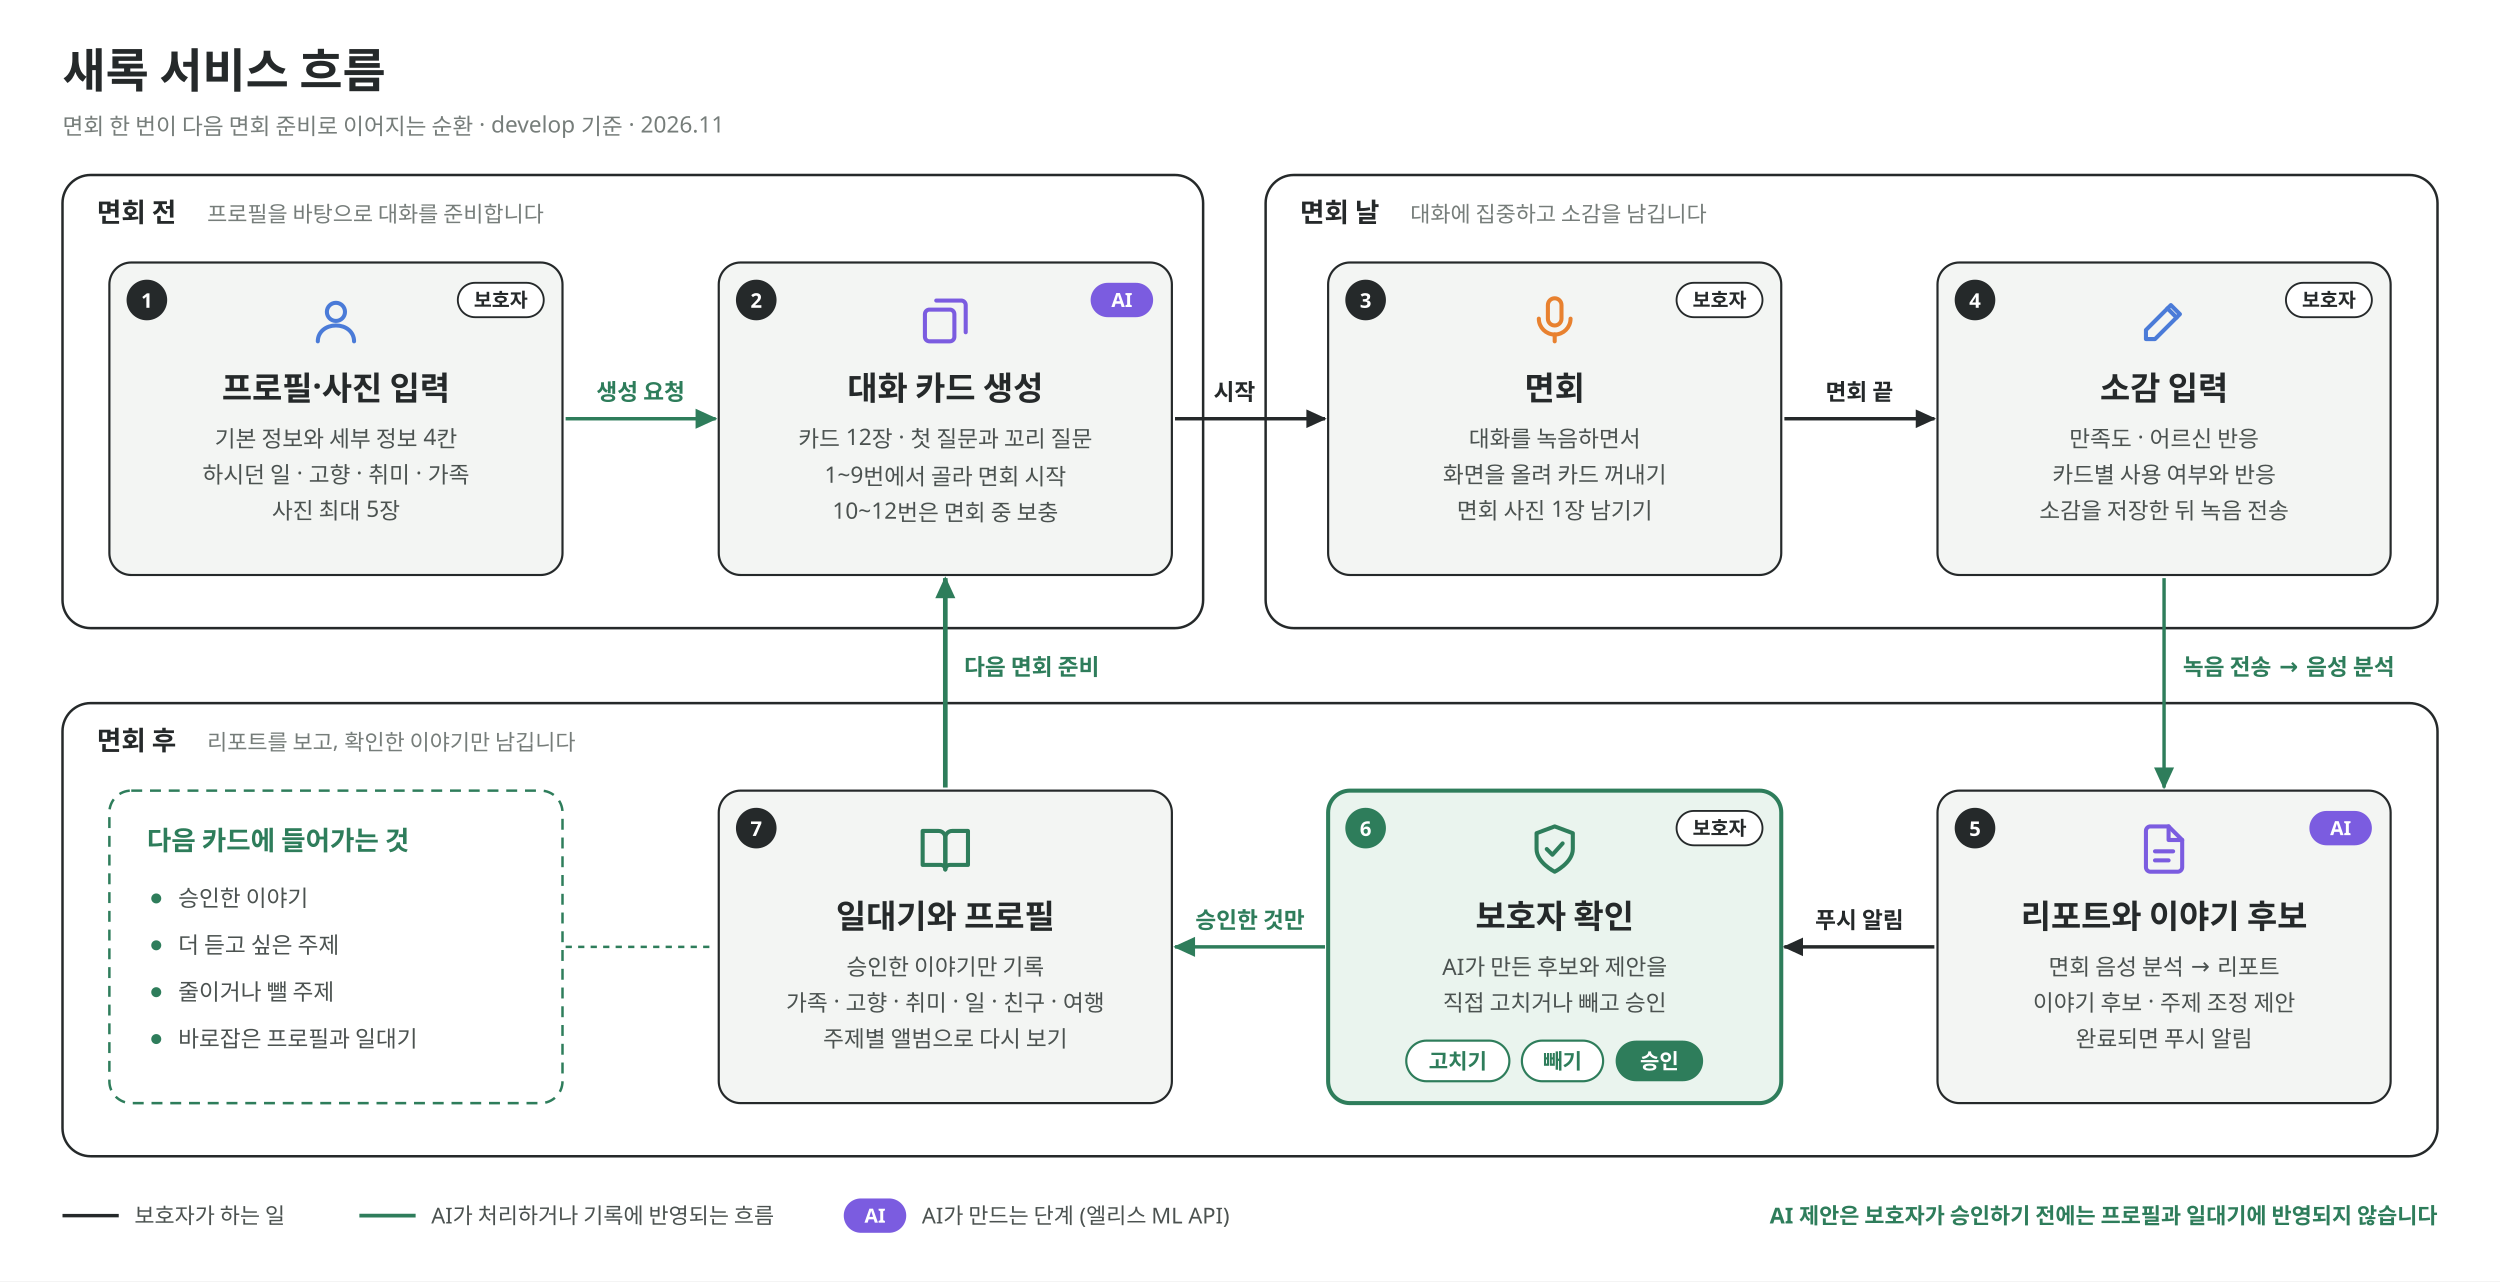
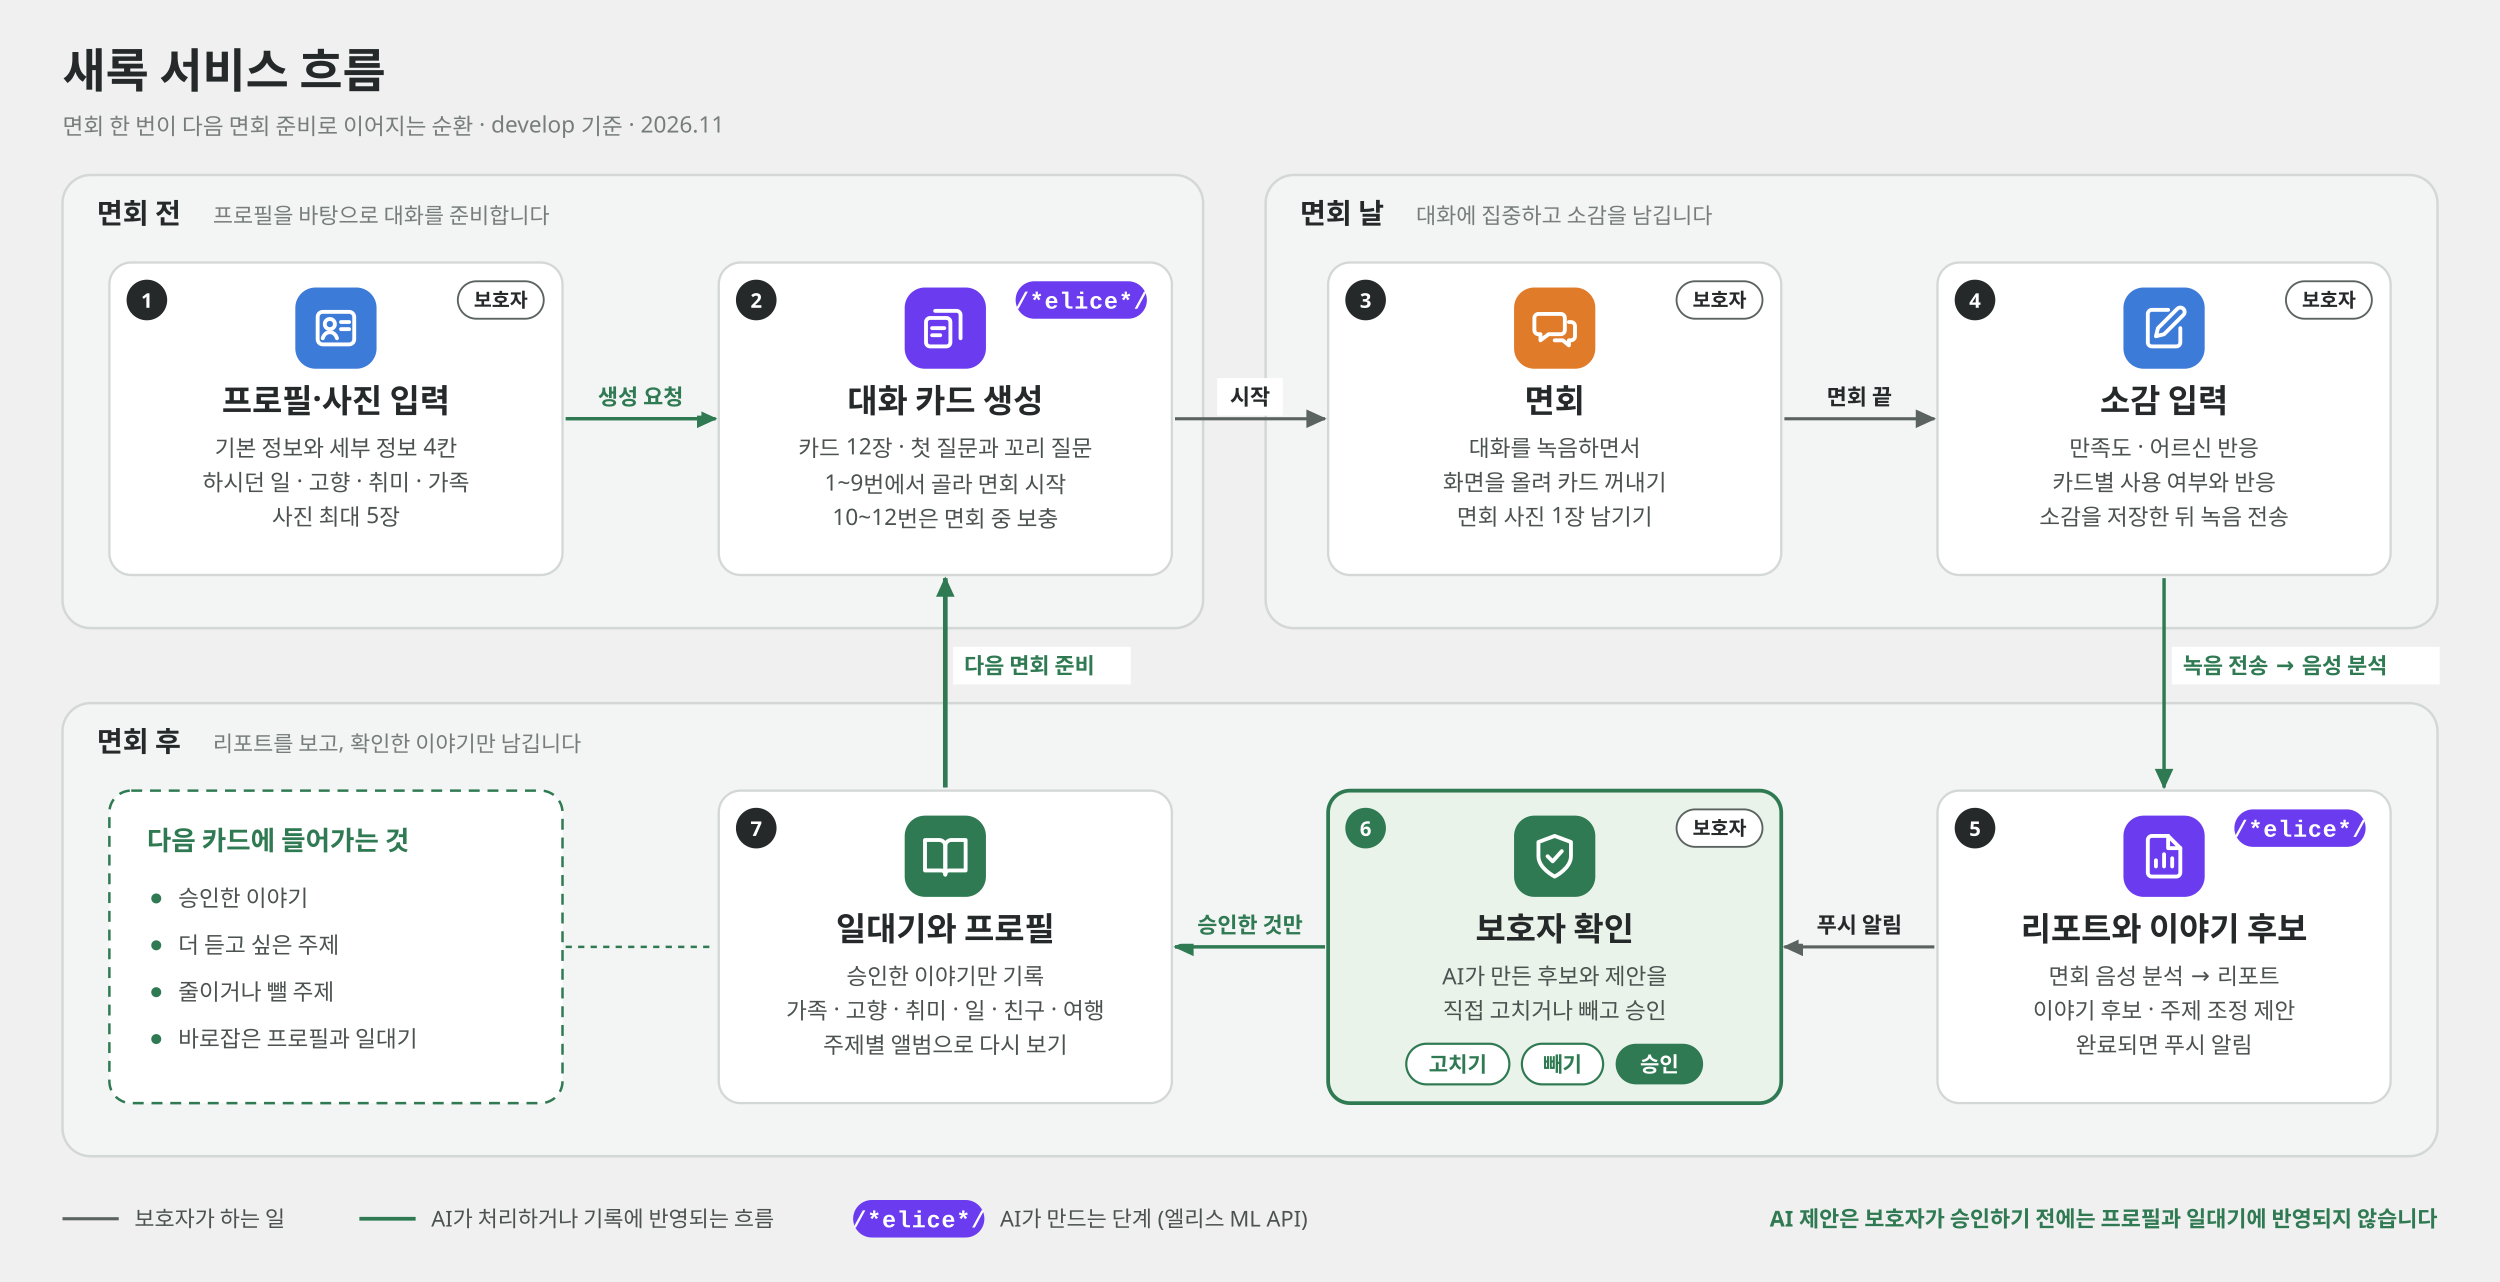
<svg xmlns="http://www.w3.org/2000/svg" viewBox="0 0 1600 820" width="1600" height="820" role="img" aria-label="새록 서비스 흐름">
  <defs>
-     <marker id="ak" viewBox="0 0 12 12" refX="11" refY="6" markerWidth="13" markerHeight="13" markerUnits="userSpaceOnUse" orient="auto">
-       <path d="M0 0.5 L12 6 L0 11.5 z" fill="#25292A" />
+     <marker id="ak" viewBox="0 0 12 12" refX="11" refY="6" markerWidth="13" markerHeight="13" markerUnits="userSpaceOnUse" orient="auto-start-reverse">
+       <path d="M0 0.5 L12 6 L0 11.5 z" fill="#5B6360" />
    </marker>
-     <marker id="ag" viewBox="0 0 12 12" refX="11" refY="6" markerWidth="14" markerHeight="14" markerUnits="userSpaceOnUse" orient="auto">
-       <path d="M0 0.5 L12 6 L0 11.5 z" fill="#2E7D5B" />
+     <marker id="ag" viewBox="0 0 12 12" refX="11" refY="6" markerWidth="13" markerHeight="13" markerUnits="userSpaceOnUse" orient="auto-start-reverse">
+       <path d="M0 0.5 L12 6 L0 11.5 z" fill="#2F7A52" />
    </marker>
-     <style>text{font-family:'Noto Sans KR','Malgun Gothic','맑은 고딕','Apple SD Gothic Neo',sans-serif;}.title{font-size:30px;font-weight:800;fill:#25292A;}.subtitle{font-size:14.5px;fill:#767D7A;}.phase{font-size:17px;font-weight:700;fill:#25292A;}.phased{font-size:14px;fill:#767D7A;}.bt{font-size:21px;font-weight:700;}.bb{font-size:14.5px;}.num{font-size:13px;font-weight:700;}.pill{font-size:12.5px;font-weight:700;}.el{font-size:14.5px;font-weight:600;paint-order:stroke;stroke-width:6px;stroke-linejoin:round;}.nt{font-size:17px;font-weight:700;fill:#2E7D5B;}.nb{font-size:14.5px;fill:#4B5250;}.lg{font-size:14px;fill:#4B5250;}.chip{font-size:13.5px;font-weight:700;}</style>
+     <symbol id="ic-flutter" viewBox="0 0 128 128">
+       <g fill="#3FB6D3">
+         <path d="M12.3 64.2L76.3 0h39.4L32.1 83.6zM76.3 128h39.4L81.6 93.9l34.1-34.8H76.3L42.2 93.5z" />
+       </g>
+       <path fill="#27AACD" d="M81.6 93.9l-20-20-19.4 19.6 19.4 19.6z" />
+       <path fill="#19599A" d="M115.7 128L81.6 93.9l-20 19.2L76.3 128z" />
+       <linearGradient id="flutter-original-a" gradientUnits="userSpaceOnUse" x1="59.365" y1="116.36" x2="86.825" y2="99.399">
+         <stop offset="0" stop-color="#1b4e94" />
+         <stop offset=".63" stop-color="#1a5497" />
+         <stop offset="1" stop-color="#195a9b" />
+       </linearGradient>
+       <path fill="url(#flutter-original-a)" d="M61.6 113.1l30.8-8.4-10.8-10.8z" />
+     </symbol>
+     <symbol id="ic-android" viewBox="0 0 128 128">
+       <path fill="#fff" d="M21.012 91.125c-5.538.003-10.038-4.503-10.039-10.04l-.002-30.739c-.002-5.532 4.497-10.037 10.028-10.038 2.689-.002 5.207 1.041 7.105 2.937s2.942 4.418 2.944 7.099l-.003 30.74a9.924 9.924 0 01-2.931 7.094 9.962 9.962 0 01-7.102 2.947m-.008-48.12c-4.053-.002-7.338 3.291-7.339 7.341l.005 30.736a7.347 7.347 0 007.341 7.348 7.338 7.338 0 007.339-7.347V50.342a7.345 7.345 0 00-7.346-7.337" />
+       <path fill="#fff" d="M99.742 44.527l-2.698-.001-66.119.009-2.699.001-.002-2.699c-.006-11.08 6.03-21.385 15.917-27.473l-3.844-7.017c-.47-.822-.588-1.863-.314-2.815a3.732 3.732 0 011.814-2.239 3.605 3.605 0 011.759-.447c1.362 0 2.609.739 3.267 1.933l4.023 7.329a37.842 37.842 0 0113.099-2.305c4.606-.002 9.023.777 13.204 2.311l4.017-7.341a3.711 3.711 0 013.263-1.932 3.712 3.712 0 011.761.438A3.706 3.706 0 0188 4.524a3.69 3.69 0 01-.318 2.832l-3.842 7.013c9.871 6.101 15.9 16.398 15.899 27.459l.003 2.699zM80.196 15.403l5.123-9.355a1.019 1.019 0 10-1.783-.981l-5.176 9.45c-4.354-1.934-9.229-3.021-14.382-3.016-5.142-.005-10.008 1.078-14.349 3.005l-5.181-9.429a1.009 1.009 0 00-1.379-.405c-.497.266-.68.891-.403 1.379l5.125 9.348c-10.07 5.194-16.874 15.084-16.868 26.439l66.118-.008c.003-11.351-6.789-21.221-16.845-26.427M48.94 29.86a2.772 2.772 0 01.003-5.545 2.78 2.78 0 012.775 2.774 2.775 2.775 0 01-2.778 2.771m30.107-.006a2.767 2.767 0 01-2.772-2.771 2.788 2.788 0 012.773-2.778 2.79 2.79 0 012.767 2.779 2.769 2.769 0 01-2.768 2.77m-27.336 96.305c-5.533-.001-10.036-4.501-10.037-10.038l-.002-13.567-2.638.003a10.453 10.453 0 01-7.448-3.082 10.437 10.437 0 01-3.083-7.452l-.01-47.627v-2.701h2.699l65.623-.01 2.7-.002v2.699l.007 47.633c.001 5.809-4.725 10.536-10.532 10.535l-2.654.002.003 13.562c0 5.534-4.502 10.039-10.033 10.039a9.933 9.933 0 01-7.098-2.937 9.952 9.952 0 01-2.947-7.096v-13.568H61.75v13.565c-.002 5.535-4.503 10.043-10.039 10.042" />
+       <path fill="#fff" d="M31.205 92.022a7.82 7.82 0 007.831 7.837h5.333l.006 16.264c-.001 4.05 3.289 7.341 7.335 7.342a7.342 7.342 0 007.338-7.348l.001-16.259 9.909-.003-.001 16.263c.004 4.051 3.298 7.346 7.343 7.338 4.056.003 7.344-3.292 7.343-7.344l-.005-16.259 5.353-.001c4.319.001 7.832-3.508 7.832-7.837l-.009-47.635-65.621.012.012 47.63zm75.791-.91c-5.536.001-10.039-4.498-10.038-10.036l-.008-30.738c.002-5.537 4.498-10.041 10.031-10.041 5.54-.001 10.046 4.502 10.045 10.038l.003 30.736c.001 5.534-4.498 10.042-10.033 10.041m-.01-48.116c-4.053-.004-7.337 3.287-7.337 7.342l.003 30.737a7.336 7.336 0 007.342 7.34 7.338 7.338 0 007.338-7.343l-.008-30.736a7.335 7.335 0 00-7.338-7.34" />
+       <path fill="#A4C439" d="M21.004 43.005c-4.053-.002-7.338 3.291-7.339 7.341l.005 30.736a7.338 7.338 0 007.342 7.343 7.33 7.33 0 007.338-7.342V50.342a7.345 7.345 0 00-7.346-7.337m59.192-27.602l5.123-9.355a1.023 1.023 0 00-.401-1.388 1.022 1.022 0 00-1.382.407l-5.175 9.453c-4.354-1.938-9.227-3.024-14.383-3.019-5.142-.005-10.013 1.078-14.349 3.005l-5.181-9.429a1.01 1.01 0 00-1.378-.406 1.007 1.007 0 00-.404 1.38l5.125 9.349c-10.07 5.193-16.874 15.083-16.868 26.438l66.118-.008c.003-11.351-6.789-21.221-16.845-26.427M48.94 29.86a2.772 2.772 0 01.003-5.545 2.78 2.78 0 012.775 2.774 2.775 2.775 0 01-2.778 2.771m30.107-.006a2.77 2.77 0 01-2.772-2.771 2.793 2.793 0 012.773-2.778 2.79 2.79 0 012.767 2.779 2.767 2.767 0 01-2.768 2.77M31.193 44.392l.011 47.635a7.822 7.822 0 007.832 7.831l5.333.002.006 16.264c-.001 4.05 3.291 7.342 7.335 7.342 4.056 0 7.342-3.295 7.343-7.347l-.004-16.26 9.909-.003.004 16.263c0 4.047 3.293 7.346 7.338 7.338 4.056.003 7.344-3.292 7.343-7.344l-.005-16.259 5.352-.004a7.835 7.835 0 007.836-7.834l-.009-47.635-65.624.011zm83.134 5.943a7.338 7.338 0 00-7.341-7.339c-4.053-.004-7.337 3.287-7.337 7.342l.006 30.738a7.334 7.334 0 007.339 7.339 7.337 7.337 0 007.338-7.343l-.005-30.737z" />
+     </symbol>
+     <style>text{font-family:'Pretendard','Noto Sans KR','Malgun Gothic','맑은 고딕','Apple SD Gothic Neo',sans-serif;}.title{font-size:30px;font-weight:800;fill:#25292A;}.subtitle{font-size:14.5px;fill:#767D7A;}.ct{font-size:19px;font-weight:700;fill:#25292A;}.cs{font-size:13.5px;fill:#4B5250;}.el{font-size:14px;font-weight:600;fill:#4B5250;paint-order:stroke;stroke-width:9px;stroke-linejoin:round;}.num{font-size:13px;font-weight:700;fill:#FFFFFF;}.pill{font-size:12.5px;font-weight:700;}.lg{font-size:14px;fill:#4B5250;}.phase{font-size:18px;font-weight:700;fill:#25292A;}.phased{font-size:14px;fill:#767D7A;}.bt{font-size:21px;font-weight:700;}.bb{font-size:14.5px;}.nt{font-size:17px;font-weight:700;fill:#2F7A52;}.nb{font-size:14.5px;fill:#4B5250;}.chip{font-size:13.5px;font-weight:700;}</style>
  </defs>
-   <rect width="1600" height="820" fill="#FFFFFF" />
  <text x="40" y="56" class="title" text-anchor="start">새록 서비스 흐름</text>
  <text x="40" y="86" class="subtitle" text-anchor="start">면회 한 번이 다음 면회 준비로 이어지는 순환 · develop 기준 · 2026.11</text>
-   <rect x="40" y="112" width="730" height="290" rx="18" fill="#FFFFFF" stroke="#25292A" stroke-width="1.6" />
-   <text x="62" y="142" class="phase" text-anchor="start">면회 전</text>
-   <text x="132.56" y="142" class="phased" text-anchor="start">프로필을 바탕으로 대화를 준비합니다</text>
-   <rect x="810" y="112" width="750" height="290" rx="18" fill="#FFFFFF" stroke="#25292A" stroke-width="1.6" />
-   <text x="832" y="142" class="phase" text-anchor="start">면회 날</text>
-   <text x="902.56" y="142" class="phased" text-anchor="start">대화에 집중하고 소감을 남깁니다</text>
-   <rect x="40" y="450" width="1520" height="290" rx="18" fill="#FFFFFF" stroke="#25292A" stroke-width="1.6" />
-   <text x="62" y="480" class="phase" text-anchor="start">면회 후</text>
-   <text x="132.56" y="480" class="phased" text-anchor="start">리포트를 보고, 확인한 이야기만 남깁니다</text>
-   <rect x="70" y="168" width="290" height="200" rx="14" fill="#F3F5F3" stroke="#25292A" stroke-width="1.4" />
+   <rect x="40" y="112" width="730" height="290" rx="18" fill="#F3F5F4" stroke="#D3D8D6" stroke-width="1.6" />
+   <text x="62" y="143" class="phase" text-anchor="start">면회 전</text>
+   <text x="136.24" y="143" class="phased" text-anchor="start">프로필을 바탕으로 대화를 준비합니다</text>
+   <rect x="810" y="112" width="750" height="290" rx="18" fill="#F3F5F4" stroke="#D3D8D6" stroke-width="1.6" />
+   <text x="832" y="143" class="phase" text-anchor="start">면회 날</text>
+   <text x="906.24" y="143" class="phased" text-anchor="start">대화에 집중하고 소감을 남깁니다</text>
+   <rect x="40" y="450" width="1520" height="290" rx="18" fill="#F3F5F4" stroke="#D3D8D6" stroke-width="1.6" />
+   <text x="62" y="481" class="phase" text-anchor="start">면회 후</text>
+   <text x="136.24" y="481" class="phased" text-anchor="start">리포트를 보고, 확인한 이야기만 남깁니다</text>
+   <path d="M362 268 L458 268" fill="none" stroke="#2F7A52" stroke-width="2.2" stroke-linejoin="round" marker-end="url(#ag)" />
+   <rect x="371.1" y="242" width="77.8" height="24" fill="#F3F5F4" />
+   <text x="410" y="259" class="el" text-anchor="middle" style="stroke:#F3F5F4;fill:#2F7A52;font-size:14px">생성 요청</text>
+   <path d="M752 268 L848 268" fill="none" stroke="#5B6360" stroke-width="2" stroke-linejoin="round" marker-end="url(#ak)" />
+   <rect x="779.0" y="242" width="42.0" height="24" fill="#FFFFFF" />
+   <text x="800" y="259" class="el" text-anchor="middle" style="stroke:#FFFFFF;fill:#25292A;font-size:14px">시작</text>
+   <path d="M1142 268 L1238 268" fill="none" stroke="#5B6360" stroke-width="2" stroke-linejoin="round" marker-end="url(#ak)" />
+   <rect x="1158.1" y="242" width="63.8" height="24" fill="#F3F5F4" />
+   <text x="1190" y="259" class="el" text-anchor="middle" style="stroke:#F3F5F4;fill:#25292A;font-size:14px">면회 끝</text>
+   <path d="M1385 370 L1385 504" fill="none" stroke="#2F7A52" stroke-width="2.2" stroke-linejoin="round" marker-end="url(#ag)" />
+   <rect x="1390.0" y="414" width="171.4" height="24" fill="#FFFFFF" />
+   <text x="1397" y="431" class="el" text-anchor="start" style="stroke:#FFFFFF;fill:#2F7A52;font-size:14px">녹음 전송 → 음성 분석</text>
+   <path d="M1238 606 L1142 606" fill="none" stroke="#5B6360" stroke-width="2" stroke-linejoin="round" marker-end="url(#ak)" />
+   <rect x="1151.1" y="580" width="77.8" height="24" fill="#F3F5F4" />
+   <text x="1190" y="597" class="el" text-anchor="middle" style="stroke:#F3F5F4;fill:#25292A;font-size:14px">푸시 알림</text>
+   <path d="M848 606 L752 606" fill="none" stroke="#2F7A52" stroke-width="2.2" stroke-linejoin="round" marker-end="url(#ag)" />
+   <rect x="754.1" y="580" width="91.8" height="24" fill="#F3F5F4" />
+   <text x="800" y="597" class="el" text-anchor="middle" style="stroke:#F3F5F4;fill:#2F7A52;font-size:14px">승인한 것만</text>
+   <path d="M605 504 L605 370" fill="none" stroke="#2F7A52" stroke-width="3" stroke-linejoin="round" marker-end="url(#ag)" />
+   <rect x="610.0" y="414" width="113.7" height="24" fill="#FFFFFF" />
+   <text x="617" y="431" class="el" text-anchor="start" style="stroke:#FFFFFF;fill:#2F7A52;font-size:14px">다음 면회 준비</text>
+   <path d="M362 606 L458 606" fill="none" stroke="#2F7A52" stroke-width="1.6" stroke-dasharray="4 4" />
+   <rect x="70" y="168" width="290" height="200" rx="14" fill="#FFFFFF" stroke="#D3D8D6" stroke-width="1.5" />
  <circle cx="94" cy="192" r="13" fill="#25292A" />
-   <text x="94" y="197" class="num" text-anchor="middle" style="fill:#FFFFFF">1</text>
-   <rect x="293" y="181" width="55" height="22" rx="11" fill="#FFFFFF" stroke="#25292A" stroke-width="1.2" />
+   <text x="94" y="197" class="num" text-anchor="middle">1</text>
+   <rect x="293" y="180" width="55" height="24" rx="12" fill="#FFFFFF" stroke="#5B6360" stroke-width="1.2" />
  <text x="320.5" y="196.5" class="pill" text-anchor="middle" style="fill:#25292A">보호자</text>
-   <g transform="translate(197.6 188) scale(1.45)" fill="none" stroke="#4A7BD8" stroke-width="1.8" stroke-linecap="round" stroke-linejoin="round">
-     <circle cx="12" cy="8" r="4" />
-     <path d="M4 21c0-4.2 3.6-7 8-7s8 2.8 8 7" />
+   <rect x="189.0" y="184" width="52" height="52" rx="13" fill="#3D7BD9" />
+   <g transform="translate(199.4 194.4) scale(1.3)" fill="none" stroke="#FFFFFF" stroke-width="1.9" stroke-linecap="round" stroke-linejoin="round">
+     <rect x="3" y="4" width="18" height="16" rx="2.5" />
+     <circle cx="9" cy="10" r="2.5" />
+     <path d="M5.5 17c.6-2 2-3 3.5-3s2.9 1 3.5 3" />
+     <path d="M14.5 9h4M14.5 12.5h4" />
  </g>
-   <text x="215.0" y="256" class="bt" text-anchor="middle" style="fill:#25292A">프로필·사진 입력</text>
-   <text x="215.0" y="286" class="bb" text-anchor="middle" style="fill:#4B5250">기본 정보와 세부 정보 4칸</text>
-   <text x="215.0" y="309" class="bb" text-anchor="middle" style="fill:#4B5250">하시던 일 · 고향 · 취미 · 가족</text>
-   <text x="215.0" y="332" class="bb" text-anchor="middle" style="fill:#4B5250">사진 최대 5장</text>
-   <rect x="460" y="168" width="290" height="200" rx="14" fill="#F3F5F3" stroke="#25292A" stroke-width="1.4" />
+   <text x="215" y="264" class="bt" text-anchor="middle" style="fill:#25292A">프로필·사진 입력</text>
+   <text x="215" y="292" class="bb" text-anchor="middle" style="fill:#4B5250">기본 정보와 세부 정보 4칸</text>
+   <text x="215" y="314" class="bb" text-anchor="middle" style="fill:#4B5250">하시던 일 · 고향 · 취미 · 가족</text>
+   <text x="215" y="336" class="bb" text-anchor="middle" style="fill:#4B5250">사진 최대 5장</text>
+   <rect x="460" y="168" width="290" height="200" rx="14" fill="#FFFFFF" stroke="#D3D8D6" stroke-width="1.5" />
  <circle cx="484" cy="192" r="13" fill="#25292A" />
-   <text x="484" y="197" class="num" text-anchor="middle" style="fill:#FFFFFF">2</text>
-   <rect x="698" y="181" width="40" height="22" rx="11" fill="#7B5CE0" />
-   <text x="718.0" y="196.5" class="pill" text-anchor="middle" style="fill:#FFFFFF">AI</text>
-   <g transform="translate(587.6 188) scale(1.45)" fill="none" stroke="#7B5CE0" stroke-width="1.8" stroke-linecap="round" stroke-linejoin="round">
-     <rect x="3" y="7" width="13" height="14" rx="2" />
-     <path d="M8 3h11a2 2 0 0 1 2 2v12" />
+   <text x="484" y="197" class="num" text-anchor="middle">2</text>
+   <rect x="650" y="180" width="84" height="24" rx="12" fill="#6B3BF0" />
+   <text x="692" y="197.5" class="pill" text-anchor="middle" style="fill:#FFFFFF;font-size:15px;font-family:Consolas,'Courier New',monospace;letter-spacing:0.5px">/*elice*/</text>
+   <rect x="579.0" y="184" width="52" height="52" rx="13" fill="#6B3BF0" />
+   <g transform="translate(589.4 194.4) scale(1.3)" fill="none" stroke="#FFFFFF" stroke-width="1.9" stroke-linecap="round" stroke-linejoin="round">
+     <rect x="2.5" y="7" width="12" height="14" rx="2" />
+     <path d="M7 3.5h10.5a2 2 0 0 1 2 2V17" />
+     <path d="M5.5 12h6M5.5 15.5h4" />
  </g>
-   <text x="605.0" y="256" class="bt" text-anchor="middle" style="fill:#25292A">대화 카드 생성</text>
-   <text x="605.0" y="286" class="bb" text-anchor="middle" style="fill:#4B5250">카드 12장 · 첫 질문과 꼬리 질문</text>
-   <text x="605.0" y="309" class="bb" text-anchor="middle" style="fill:#4B5250">1~9번에서 골라 면회 시작</text>
-   <text x="605.0" y="332" class="bb" text-anchor="middle" style="fill:#4B5250">10~12번은 면회 중 보충</text>
-   <rect x="850" y="168" width="290" height="200" rx="14" fill="#F3F5F3" stroke="#25292A" stroke-width="1.4" />
+   <text x="605" y="264" class="bt" text-anchor="middle" style="fill:#25292A">대화 카드 생성</text>
+   <text x="605" y="292" class="bb" text-anchor="middle" style="fill:#4B5250">카드 12장 · 첫 질문과 꼬리 질문</text>
+   <text x="605" y="314" class="bb" text-anchor="middle" style="fill:#4B5250">1~9번에서 골라 면회 시작</text>
+   <text x="605" y="336" class="bb" text-anchor="middle" style="fill:#4B5250">10~12번은 면회 중 보충</text>
+   <rect x="850" y="168" width="290" height="200" rx="14" fill="#FFFFFF" stroke="#D3D8D6" stroke-width="1.5" />
  <circle cx="874" cy="192" r="13" fill="#25292A" />
-   <text x="874" y="197" class="num" text-anchor="middle" style="fill:#FFFFFF">3</text>
-   <rect x="1073" y="181" width="55" height="22" rx="11" fill="#FFFFFF" stroke="#25292A" stroke-width="1.2" />
+   <text x="874" y="197" class="num" text-anchor="middle">3</text>
+   <rect x="1073" y="180" width="55" height="24" rx="12" fill="#FFFFFF" stroke="#5B6360" stroke-width="1.2" />
  <text x="1100.5" y="196.5" class="pill" text-anchor="middle" style="fill:#25292A">보호자</text>
-   <g transform="translate(977.6 188) scale(1.45)" fill="none" stroke="#E8812F" stroke-width="1.8" stroke-linecap="round" stroke-linejoin="round">
-     <rect x="9" y="2" width="6" height="12" rx="3" />
-     <path d="M5 11a7 7 0 0 0 14 0" />
-     <path d="M12 18v3" />
+   <rect x="969.0" y="184" width="52" height="52" rx="13" fill="#E07B2A" />
+   <g transform="translate(979.4 194.4) scale(1.3)" fill="none" stroke="#FFFFFF" stroke-width="1.9" stroke-linecap="round" stroke-linejoin="round">
+     <path d="M4 5h11a2 2 0 0 1 2 2v6a2 2 0 0 1-2 2H9l-4 3v-3H4a2 2 0 0 1-2-2V7a2 2 0 0 1 2-2z" />
+     <path d="M19 9h1a2 2 0 0 1 2 2v5a2 2 0 0 1-2 2h-1v2.5L16 18h-4" />
  </g>
-   <text x="995.0" y="256" class="bt" text-anchor="middle" style="fill:#25292A">면회</text>
-   <text x="995.0" y="286" class="bb" text-anchor="middle" style="fill:#4B5250">대화를 녹음하면서</text>
-   <text x="995.0" y="309" class="bb" text-anchor="middle" style="fill:#4B5250">화면을 올려 카드 꺼내기</text>
-   <text x="995.0" y="332" class="bb" text-anchor="middle" style="fill:#4B5250">면회 사진 1장 남기기</text>
-   <rect x="1240" y="168" width="290" height="200" rx="14" fill="#F3F5F3" stroke="#25292A" stroke-width="1.4" />
+   <text x="995" y="264" class="bt" text-anchor="middle" style="fill:#25292A">면회</text>
+   <text x="995" y="292" class="bb" text-anchor="middle" style="fill:#4B5250">대화를 녹음하면서</text>
+   <text x="995" y="314" class="bb" text-anchor="middle" style="fill:#4B5250">화면을 올려 카드 꺼내기</text>
+   <text x="995" y="336" class="bb" text-anchor="middle" style="fill:#4B5250">면회 사진 1장 남기기</text>
+   <rect x="1240" y="168" width="290" height="200" rx="14" fill="#FFFFFF" stroke="#D3D8D6" stroke-width="1.5" />
  <circle cx="1264" cy="192" r="13" fill="#25292A" />
-   <text x="1264" y="197" class="num" text-anchor="middle" style="fill:#FFFFFF">4</text>
-   <rect x="1463" y="181" width="55" height="22" rx="11" fill="#FFFFFF" stroke="#25292A" stroke-width="1.2" />
+   <text x="1264" y="197" class="num" text-anchor="middle">4</text>
+   <rect x="1463" y="180" width="55" height="24" rx="12" fill="#FFFFFF" stroke="#5B6360" stroke-width="1.2" />
  <text x="1490.5" y="196.5" class="pill" text-anchor="middle" style="fill:#25292A">보호자</text>
-   <g transform="translate(1367.6 188) scale(1.45)" fill="none" stroke="#4A7BD8" stroke-width="1.8" stroke-linecap="round" stroke-linejoin="round">
-     <path d="M4 20h4L19 9l-4-4L4 16z" />
-     <path d="M13.5 6.5l4 4" />
+   <rect x="1359.0" y="184" width="52" height="52" rx="13" fill="#3D7BD9" />
+   <g transform="translate(1369.4 194.4) scale(1.3)" fill="none" stroke="#FFFFFF" stroke-width="1.9" stroke-linecap="round" stroke-linejoin="round">
+     <path d="M14 3H6a2 2 0 0 0-2 2v14a2 2 0 0 0 2 2h12a2 2 0 0 0 2-2v-7" />
+     <path d="M18.5 2.5a2.1 2.1 0 0 1 3 3L12 15l-4 1 1-4z" />
  </g>
-   <text x="1385.0" y="256" class="bt" text-anchor="middle" style="fill:#25292A">소감 입력</text>
-   <text x="1385.0" y="286" class="bb" text-anchor="middle" style="fill:#4B5250">만족도 · 어르신 반응</text>
-   <text x="1385.0" y="309" class="bb" text-anchor="middle" style="fill:#4B5250">카드별 사용 여부와 반응</text>
-   <text x="1385.0" y="332" class="bb" text-anchor="middle" style="fill:#4B5250">소감을 저장한 뒤 녹음 전송</text>
-   <rect x="1240" y="506" width="290" height="200" rx="14" fill="#F3F5F3" stroke="#25292A" stroke-width="1.4" />
+   <text x="1385" y="264" class="bt" text-anchor="middle" style="fill:#25292A">소감 입력</text>
+   <text x="1385" y="292" class="bb" text-anchor="middle" style="fill:#4B5250">만족도 · 어르신 반응</text>
+   <text x="1385" y="314" class="bb" text-anchor="middle" style="fill:#4B5250">카드별 사용 여부와 반응</text>
+   <text x="1385" y="336" class="bb" text-anchor="middle" style="fill:#4B5250">소감을 저장한 뒤 녹음 전송</text>
+   <rect x="1240" y="506" width="290" height="200" rx="14" fill="#FFFFFF" stroke="#D3D8D6" stroke-width="1.5" />
  <circle cx="1264" cy="530" r="13" fill="#25292A" />
-   <text x="1264" y="535" class="num" text-anchor="middle" style="fill:#FFFFFF">5</text>
-   <rect x="1478" y="519" width="40" height="22" rx="11" fill="#7B5CE0" />
-   <text x="1498.0" y="534.5" class="pill" text-anchor="middle" style="fill:#FFFFFF">AI</text>
-   <g transform="translate(1367.6 526) scale(1.45)" fill="none" stroke="#7B5CE0" stroke-width="1.8" stroke-linecap="round" stroke-linejoin="round">
+   <text x="1264" y="535" class="num" text-anchor="middle">5</text>
+   <rect x="1430" y="518" width="84" height="24" rx="12" fill="#6B3BF0" />
+   <text x="1472" y="535.5" class="pill" text-anchor="middle" style="fill:#FFFFFF;font-size:15px;font-family:Consolas,'Courier New',monospace;letter-spacing:0.5px">/*elice*/</text>
+   <rect x="1359.0" y="522" width="52" height="52" rx="13" fill="#6B3BF0" />
+   <g transform="translate(1369.4 532.4) scale(1.3)" fill="none" stroke="#FFFFFF" stroke-width="1.9" stroke-linecap="round" stroke-linejoin="round">
    <path d="M14 2H6a2 2 0 0 0-2 2v16a2 2 0 0 0 2 2h12a2 2 0 0 0 2-2V8z" />
    <path d="M14 2v6h6" />
-     <path d="M8 13h8M8 17h6" />
+     <path d="M8 17v-3M12 17v-6M16 17v-4" />
  </g>
-   <text x="1385.0" y="594" class="bt" text-anchor="middle" style="fill:#25292A">리포트와 이야기 후보</text>
-   <text x="1385.0" y="624" class="bb" text-anchor="middle" style="fill:#4B5250">면회 음성 분석 → 리포트</text>
-   <text x="1385.0" y="647" class="bb" text-anchor="middle" style="fill:#4B5250">이야기 후보 · 주제 조정 제안</text>
-   <text x="1385.0" y="670" class="bb" text-anchor="middle" style="fill:#4B5250">완료되면 푸시 알림</text>
-   <rect x="850" y="506" width="290" height="200" rx="14" fill="#EAF4EE" stroke="#2E7D5B" stroke-width="2.6" />
-   <circle cx="874" cy="530" r="13" fill="#2E7D5B" />
-   <text x="874" y="535" class="num" text-anchor="middle" style="fill:#FFFFFF">6</text>
-   <rect x="1073" y="519" width="55" height="22" rx="11" fill="#FFFFFF" stroke="#25292A" stroke-width="1.2" />
+   <text x="1385" y="602" class="bt" text-anchor="middle" style="fill:#25292A">리포트와 이야기 후보</text>
+   <text x="1385" y="630" class="bb" text-anchor="middle" style="fill:#4B5250">면회 음성 분석 → 리포트</text>
+   <text x="1385" y="652" class="bb" text-anchor="middle" style="fill:#4B5250">이야기 후보 · 주제 조정 제안</text>
+   <text x="1385" y="674" class="bb" text-anchor="middle" style="fill:#4B5250">완료되면 푸시 알림</text>
+   <rect x="850" y="506" width="290" height="200" rx="14" fill="#E9F3EA" stroke="#2F7A52" stroke-width="2.4" />
+   <circle cx="874" cy="530" r="13" fill="#2F7A52" />
+   <text x="874" y="535" class="num" text-anchor="middle">6</text>
+   <rect x="1073" y="518" width="55" height="24" rx="12" fill="#FFFFFF" stroke="#5B6360" stroke-width="1.2" />
  <text x="1100.5" y="534.5" class="pill" text-anchor="middle" style="fill:#25292A">보호자</text>
-   <g transform="translate(977.6 526) scale(1.45)" fill="none" stroke="#2E7D5B" stroke-width="1.8" stroke-linecap="round" stroke-linejoin="round">
+   <rect x="969.0" y="522" width="52" height="52" rx="13" fill="#2F7A52" />
+   <g transform="translate(979.4 532.4) scale(1.3)" fill="none" stroke="#FFFFFF" stroke-width="1.9" stroke-linecap="round" stroke-linejoin="round">
    <path d="M12 22s8-4 8-10V5l-8-3-8 3v7c0 6 8 10 8 10z" />
    <path d="m8.5 12 2.5 2.5 4.5-5" />
  </g>
-   <text x="995.0" y="594" class="bt" text-anchor="middle" style="fill:#25292A">보호자 확인</text>
-   <text x="995.0" y="624" class="bb" text-anchor="middle" style="fill:#4B5250">AI가 만든 후보와 제안을</text>
-   <text x="995.0" y="647" class="bb" text-anchor="middle" style="fill:#4B5250">직접 고치거나 빼고 승인</text>
-   <rect x="900.0" y="666" width="66" height="26" rx="13" fill="#FFFFFF" stroke="#2E7D5B" stroke-width="1.4" />
-   <text x="933.0" y="684" class="chip" text-anchor="middle" style="fill:#2E7D5B">고치기</text>
-   <rect x="974.0" y="666" width="52" height="26" rx="13" fill="#FFFFFF" stroke="#2E7D5B" stroke-width="1.4" />
-   <text x="1000.0" y="684" class="chip" text-anchor="middle" style="fill:#2E7D5B">빼기</text>
-   <rect x="1034.0" y="666" width="56" height="26" rx="13" fill="#2E7D5B" />
-   <text x="1062.0" y="684" class="chip" text-anchor="middle" style="fill:#FFFFFF">승인</text>
-   <rect x="460" y="506" width="290" height="200" rx="14" fill="#F3F5F3" stroke="#25292A" stroke-width="1.4" />
+   <text x="995" y="602" class="bt" text-anchor="middle" style="fill:#25292A">보호자 확인</text>
+   <text x="995" y="630" class="bb" text-anchor="middle" style="fill:#4B5250">AI가 만든 후보와 제안을</text>
+   <text x="995" y="652" class="bb" text-anchor="middle" style="fill:#4B5250">직접 고치거나 빼고 승인</text>
+   <rect x="900.0" y="668" width="66" height="26" rx="13" fill="#FFFFFF" stroke="#2F7A52" stroke-width="1.4" />
+   <text x="933" y="686" class="chip" text-anchor="middle" style="fill:#2F7A52">고치기</text>
+   <rect x="974.0" y="668" width="52" height="26" rx="13" fill="#FFFFFF" stroke="#2F7A52" stroke-width="1.4" />
+   <text x="1000" y="686" class="chip" text-anchor="middle" style="fill:#2F7A52">빼기</text>
+   <rect x="1034.0" y="668" width="56" height="26" rx="13" fill="#2F7A52" />
+   <text x="1062" y="686" class="chip" text-anchor="middle" style="fill:#FFFFFF">승인</text>
+   <rect x="460" y="506" width="290" height="200" rx="14" fill="#FFFFFF" stroke="#D3D8D6" stroke-width="1.5" />
  <circle cx="484" cy="530" r="13" fill="#25292A" />
-   <text x="484" y="535" class="num" text-anchor="middle" style="fill:#FFFFFF">7</text>
-   <g transform="translate(587.6 526) scale(1.45)" fill="none" stroke="#2E7D5B" stroke-width="1.8" stroke-linecap="round" stroke-linejoin="round">
+   <text x="484" y="535" class="num" text-anchor="middle">7</text>
+   <rect x="579.0" y="522" width="52" height="52" rx="13" fill="#2F7A52" />
+   <g transform="translate(589.4 532.4) scale(1.3)" fill="none" stroke="#FFFFFF" stroke-width="1.9" stroke-linecap="round" stroke-linejoin="round">
    <path d="M2 4h7a3 3 0 0 1 3 3v14a2 2 0 0 0-2-2H2z" />
    <path d="M22 4h-7a3 3 0 0 0-3 3v14a2 2 0 0 1 2-2h8z" />
  </g>
-   <text x="605.0" y="594" class="bt" text-anchor="middle" style="fill:#25292A">일대기와 프로필</text>
-   <text x="605.0" y="624" class="bb" text-anchor="middle" style="fill:#4B5250">승인한 이야기만 기록</text>
-   <text x="605.0" y="647" class="bb" text-anchor="middle" style="fill:#4B5250">가족 · 고향 · 취미 · 일 · 친구 · 여행</text>
-   <text x="605.0" y="670" class="bb" text-anchor="middle" style="fill:#4B5250">주제별 앨범으로 다시 보기</text>
-   <rect x="70" y="506" width="290" height="200" rx="14" fill="#FFFFFF" stroke="#2E7D5B" stroke-width="1.6" stroke-dasharray="7 5" />
+   <text x="605" y="602" class="bt" text-anchor="middle" style="fill:#25292A">일대기와 프로필</text>
+   <text x="605" y="630" class="bb" text-anchor="middle" style="fill:#4B5250">승인한 이야기만 기록</text>
+   <text x="605" y="652" class="bb" text-anchor="middle" style="fill:#4B5250">가족 · 고향 · 취미 · 일 · 친구 · 여행</text>
+   <text x="605" y="674" class="bb" text-anchor="middle" style="fill:#4B5250">주제별 앨범으로 다시 보기</text>
+   <rect x="70" y="506" width="290" height="200" rx="14" fill="#FFFFFF" stroke="#2F7A52" stroke-width="1.6" stroke-dasharray="7 5" />
  <text x="94" y="544" class="nt" text-anchor="start">다음 카드에 들어가는 것</text>
-   <circle cx="100" cy="575" r="3.2" fill="#2E7D5B" />
+   <circle cx="100" cy="575" r="3.2" fill="#2F7A52" />
  <text x="114" y="580" class="nb" text-anchor="start">승인한 이야기</text>
-   <circle cx="100" cy="605" r="3.2" fill="#2E7D5B" />
+   <circle cx="100" cy="605" r="3.2" fill="#2F7A52" />
  <text x="114" y="610" class="nb" text-anchor="start">더 듣고 싶은 주제</text>
-   <circle cx="100" cy="635" r="3.2" fill="#2E7D5B" />
+   <circle cx="100" cy="635" r="3.2" fill="#2F7A52" />
  <text x="114" y="640" class="nb" text-anchor="start">줄이거나 뺄 주제</text>
-   <circle cx="100" cy="665" r="3.2" fill="#2E7D5B" />
+   <circle cx="100" cy="665" r="3.2" fill="#2F7A52" />
  <text x="114" y="670" class="nb" text-anchor="start">바로잡은 프로필과 일대기</text>
-   <path d="M362 268 L458 268" fill="none" stroke="#2E7D5B" stroke-width="2.2" stroke-linejoin="round" marker-end="url(#ag)" />
-   <text x="410" y="256" class="el" text-anchor="middle" style="stroke:#FFFFFF;fill:#2E7D5B">생성 요청</text>
-   <path d="M752 268 L848 268" fill="none" stroke="#25292A" stroke-width="2.2" stroke-linejoin="round" marker-end="url(#ak)" />
-   <text x="790" y="256" class="el" text-anchor="middle" style="stroke:#FFFFFF;fill:#25292A">시작</text>
-   <path d="M1142 268 L1238 268" fill="none" stroke="#25292A" stroke-width="2.2" stroke-linejoin="round" marker-end="url(#ak)" />
-   <text x="1190" y="256" class="el" text-anchor="middle" style="stroke:#FFFFFF;fill:#25292A">면회 끝</text>
-   <path d="M1385 370 L1385 504" fill="none" stroke="#2E7D5B" stroke-width="2.2" stroke-linejoin="round" marker-end="url(#ag)" />
-   <text x="1397" y="432" class="el" text-anchor="start" style="stroke:#FFFFFF;fill:#2E7D5B">녹음 전송 → 음성 분석</text>
-   <path d="M1238 606 L1142 606" fill="none" stroke="#25292A" stroke-width="2.2" stroke-linejoin="round" marker-end="url(#ak)" />
-   <text x="1190" y="594" class="el" text-anchor="middle" style="stroke:#FFFFFF;fill:#25292A">푸시 알림</text>
-   <path d="M848 606 L752 606" fill="none" stroke="#2E7D5B" stroke-width="2.2" stroke-linejoin="round" marker-end="url(#ag)" />
-   <text x="800" y="594" class="el" text-anchor="middle" style="stroke:#FFFFFF;fill:#2E7D5B">승인한 것만</text>
-   <path d="M605 504 L605 370" fill="none" stroke="#2E7D5B" stroke-width="3" stroke-linejoin="round" marker-end="url(#ag)" />
-   <text x="617" y="432" class="el" text-anchor="start" style="stroke:#FFFFFF;fill:#2E7D5B">다음 면회 준비</text>
-   <path d="M362 606 L458 606" fill="none" stroke="#2E7D5B" stroke-width="1.6" stroke-dasharray="4 4" />
-   <line x1="40" y1="778" x2="76" y2="778" stroke="#25292A" stroke-width="2.2" />
-   <text x="86" y="783" class="lg" text-anchor="start">보호자가 하는 일</text>
-   <line x1="230" y1="778" x2="266" y2="778" stroke="#2E7D5B" stroke-width="2.4" />
-   <text x="276" y="783" class="lg" text-anchor="start">AI가 처리하거나 기록에 반영되는 흐름</text>
-   <rect x="540" y="767" width="40" height="22" rx="11" fill="#7B5CE0" />
-   <text x="560" y="782.5" class="pill" text-anchor="middle" style="fill:#FFFFFF">AI</text>
-   <text x="590" y="783" class="lg" text-anchor="start">AI가 만드는 단계 (엘리스 ML API)</text>
-   <text x="1560" y="783" class="lg" text-anchor="end" style="fill:#2E7D5B;font-weight:700">AI 제안은 보호자가 승인하기 전에는 프로필과 일대기에 반영되지 않습니다</text>
+   <line x1="40" y1="780" x2="76" y2="780" stroke="#5B6360" stroke-width="2" />
+   <text x="86" y="785" class="lg" text-anchor="start">보호자가 하는 일</text>
+   <line x1="230" y1="780" x2="266" y2="780" stroke="#2F7A52" stroke-width="2.4" />
+   <text x="276" y="785" class="lg" text-anchor="start">AI가 처리하거나 기록에 반영되는 흐름</text>
+   <rect x="546" y="768" width="84" height="24" rx="12" fill="#6B3BF0" />
+   <text x="588" y="785.5" class="pill" text-anchor="middle" style="fill:#FFFFFF;font-size:15px;font-family:Consolas,'Courier New',monospace;letter-spacing:0.5px">/*elice*/</text>
+   <text x="640" y="785" class="lg" text-anchor="start">AI가 만드는 단계 (엘리스 ML API)</text>
+   <text x="1560" y="785" class="lg" text-anchor="end" style="fill:#2F7A52;font-weight:700">AI 제안은 보호자가 승인하기 전에는 프로필과 일대기에 반영되지 않습니다</text>
</svg>
